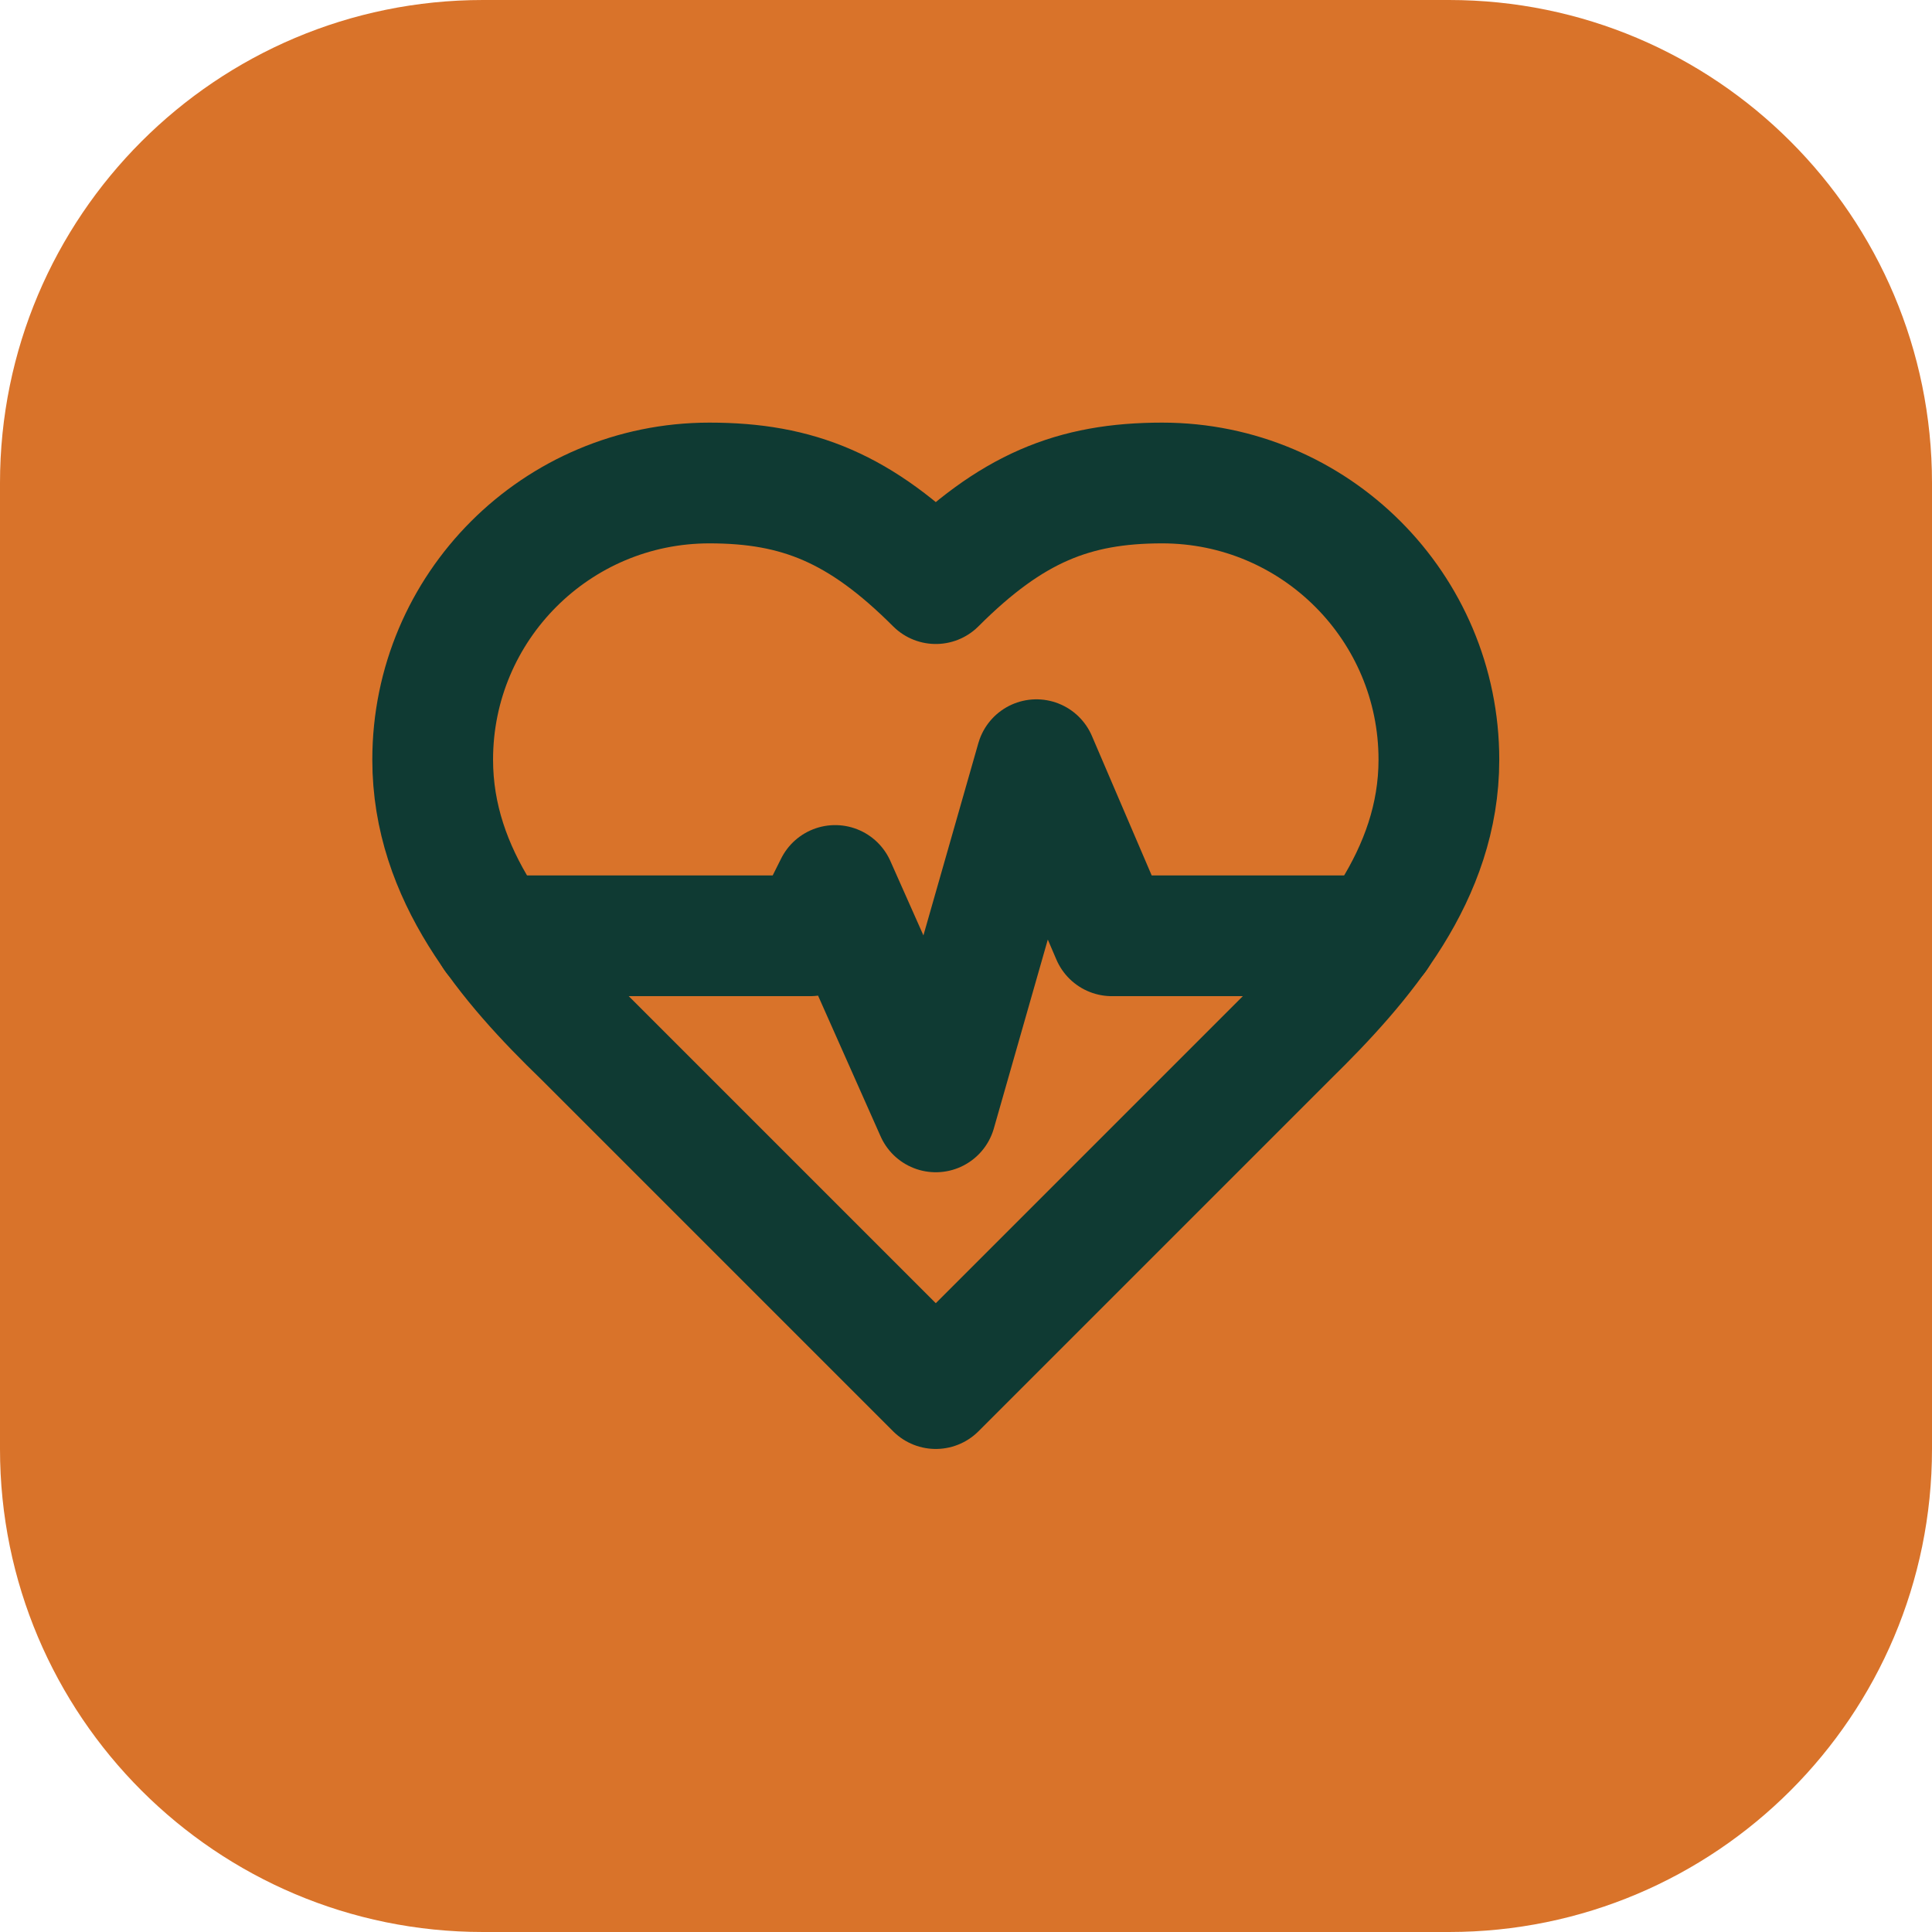
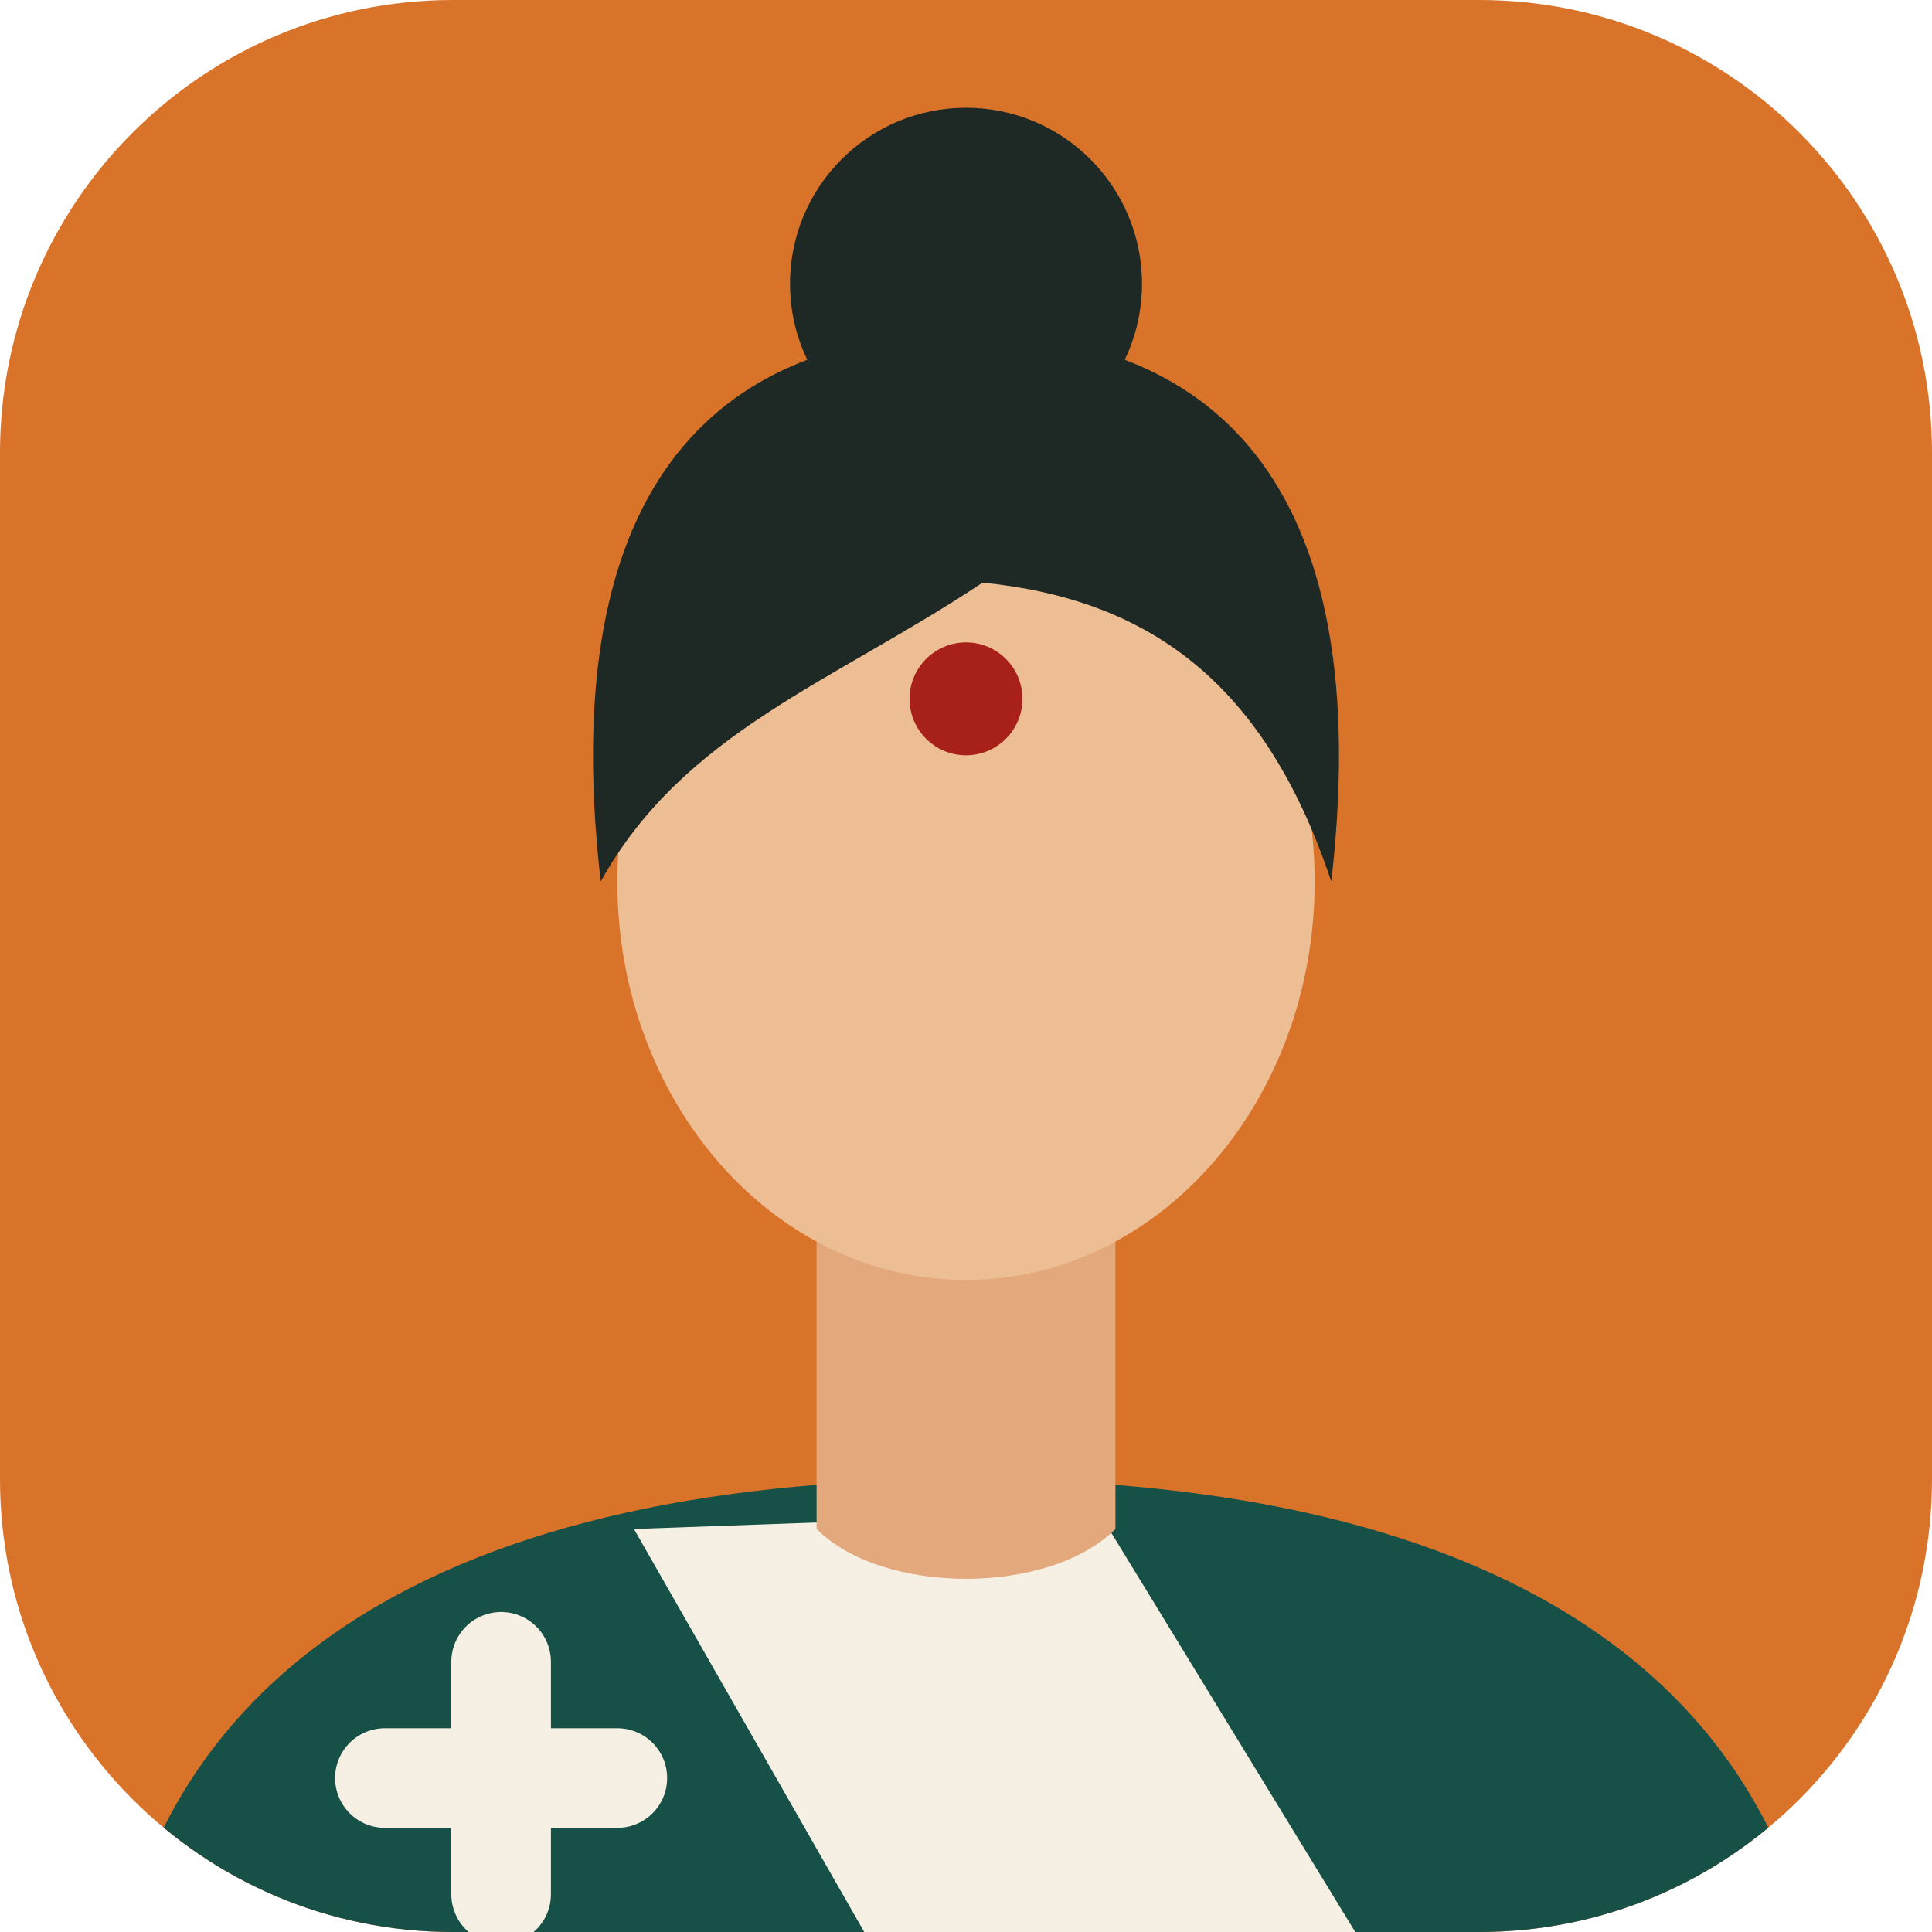
- <svg xmlns="http://www.w3.org/2000/svg" viewBox="0 0 32 32" width="32" height="32">
-   <rect width="32" height="32" rx="8" fill="#D9732A" />
-   <g transform="translate(5.5 5.5) scale(0.8333)" fill="none" stroke="#0F3A33" stroke-width="2.4" stroke-linecap="round" stroke-linejoin="round">
-     <path d="M19 14c1.49-1.46 3-3.21 3-5.5A5.5 5.5 0 0 0 16.5 3c-1.76 0-3 .5-4.5 2-1.5-1.5-2.74-2-4.5-2A5.5 5.5 0 0 0 2 8.5c0 2.3 1.5 4.05 3 5.5l7 7Z" />
-     <path d="M3.22 12H9.5l.5-1 2 4.5 2-7 1.5 3.5h5.27" />
+ <svg xmlns="http://www.w3.org/2000/svg" viewBox="0 0 64 64" width="64" height="64">
+   <defs>
+     <clipPath id="t">
+       <rect width="64" height="64" rx="15" />
+     </clipPath>
+   </defs>
+   <g clip-path="url(#t)">
+     <rect width="64" height="64" fill="#D9732A" />
+     <g transform="translate(-3.2 -0.5) scale(1.1)">
+       <path d="M6 64C6 51 16 45 32 45s26 6 26 19Z" fill="#165046" />
+       <path d="M22 46.5 36 46 47 64H32Z" fill="#F6F0E4" />
+       <path d="M14.5 54h7M18 50.5v7" stroke="#F6F0E4" stroke-width="3" stroke-linecap="round" />
+       <path d="M27.5 36h9v10.5c-2 2-7 2-9 0Z" fill="#E3A87B" />
+       <ellipse cx="32" cy="27" rx="10.5" ry="12" fill="#EDBE94" />
+       <circle cx="32" cy="9" r="5.3" fill="#1E2824" />
+       <path d="M21 27C19.5 14 25.5 10.5 32 10.5S44.5 14 43 27C41 21 37.5 18.5 32.5 18C28 21 23.5 22.5 21 27Z" fill="#1E2824" />
+       <circle cx="32" cy="21.5" r="1.7" fill="#A8201A" />
+     </g>
  </g>
</svg>
